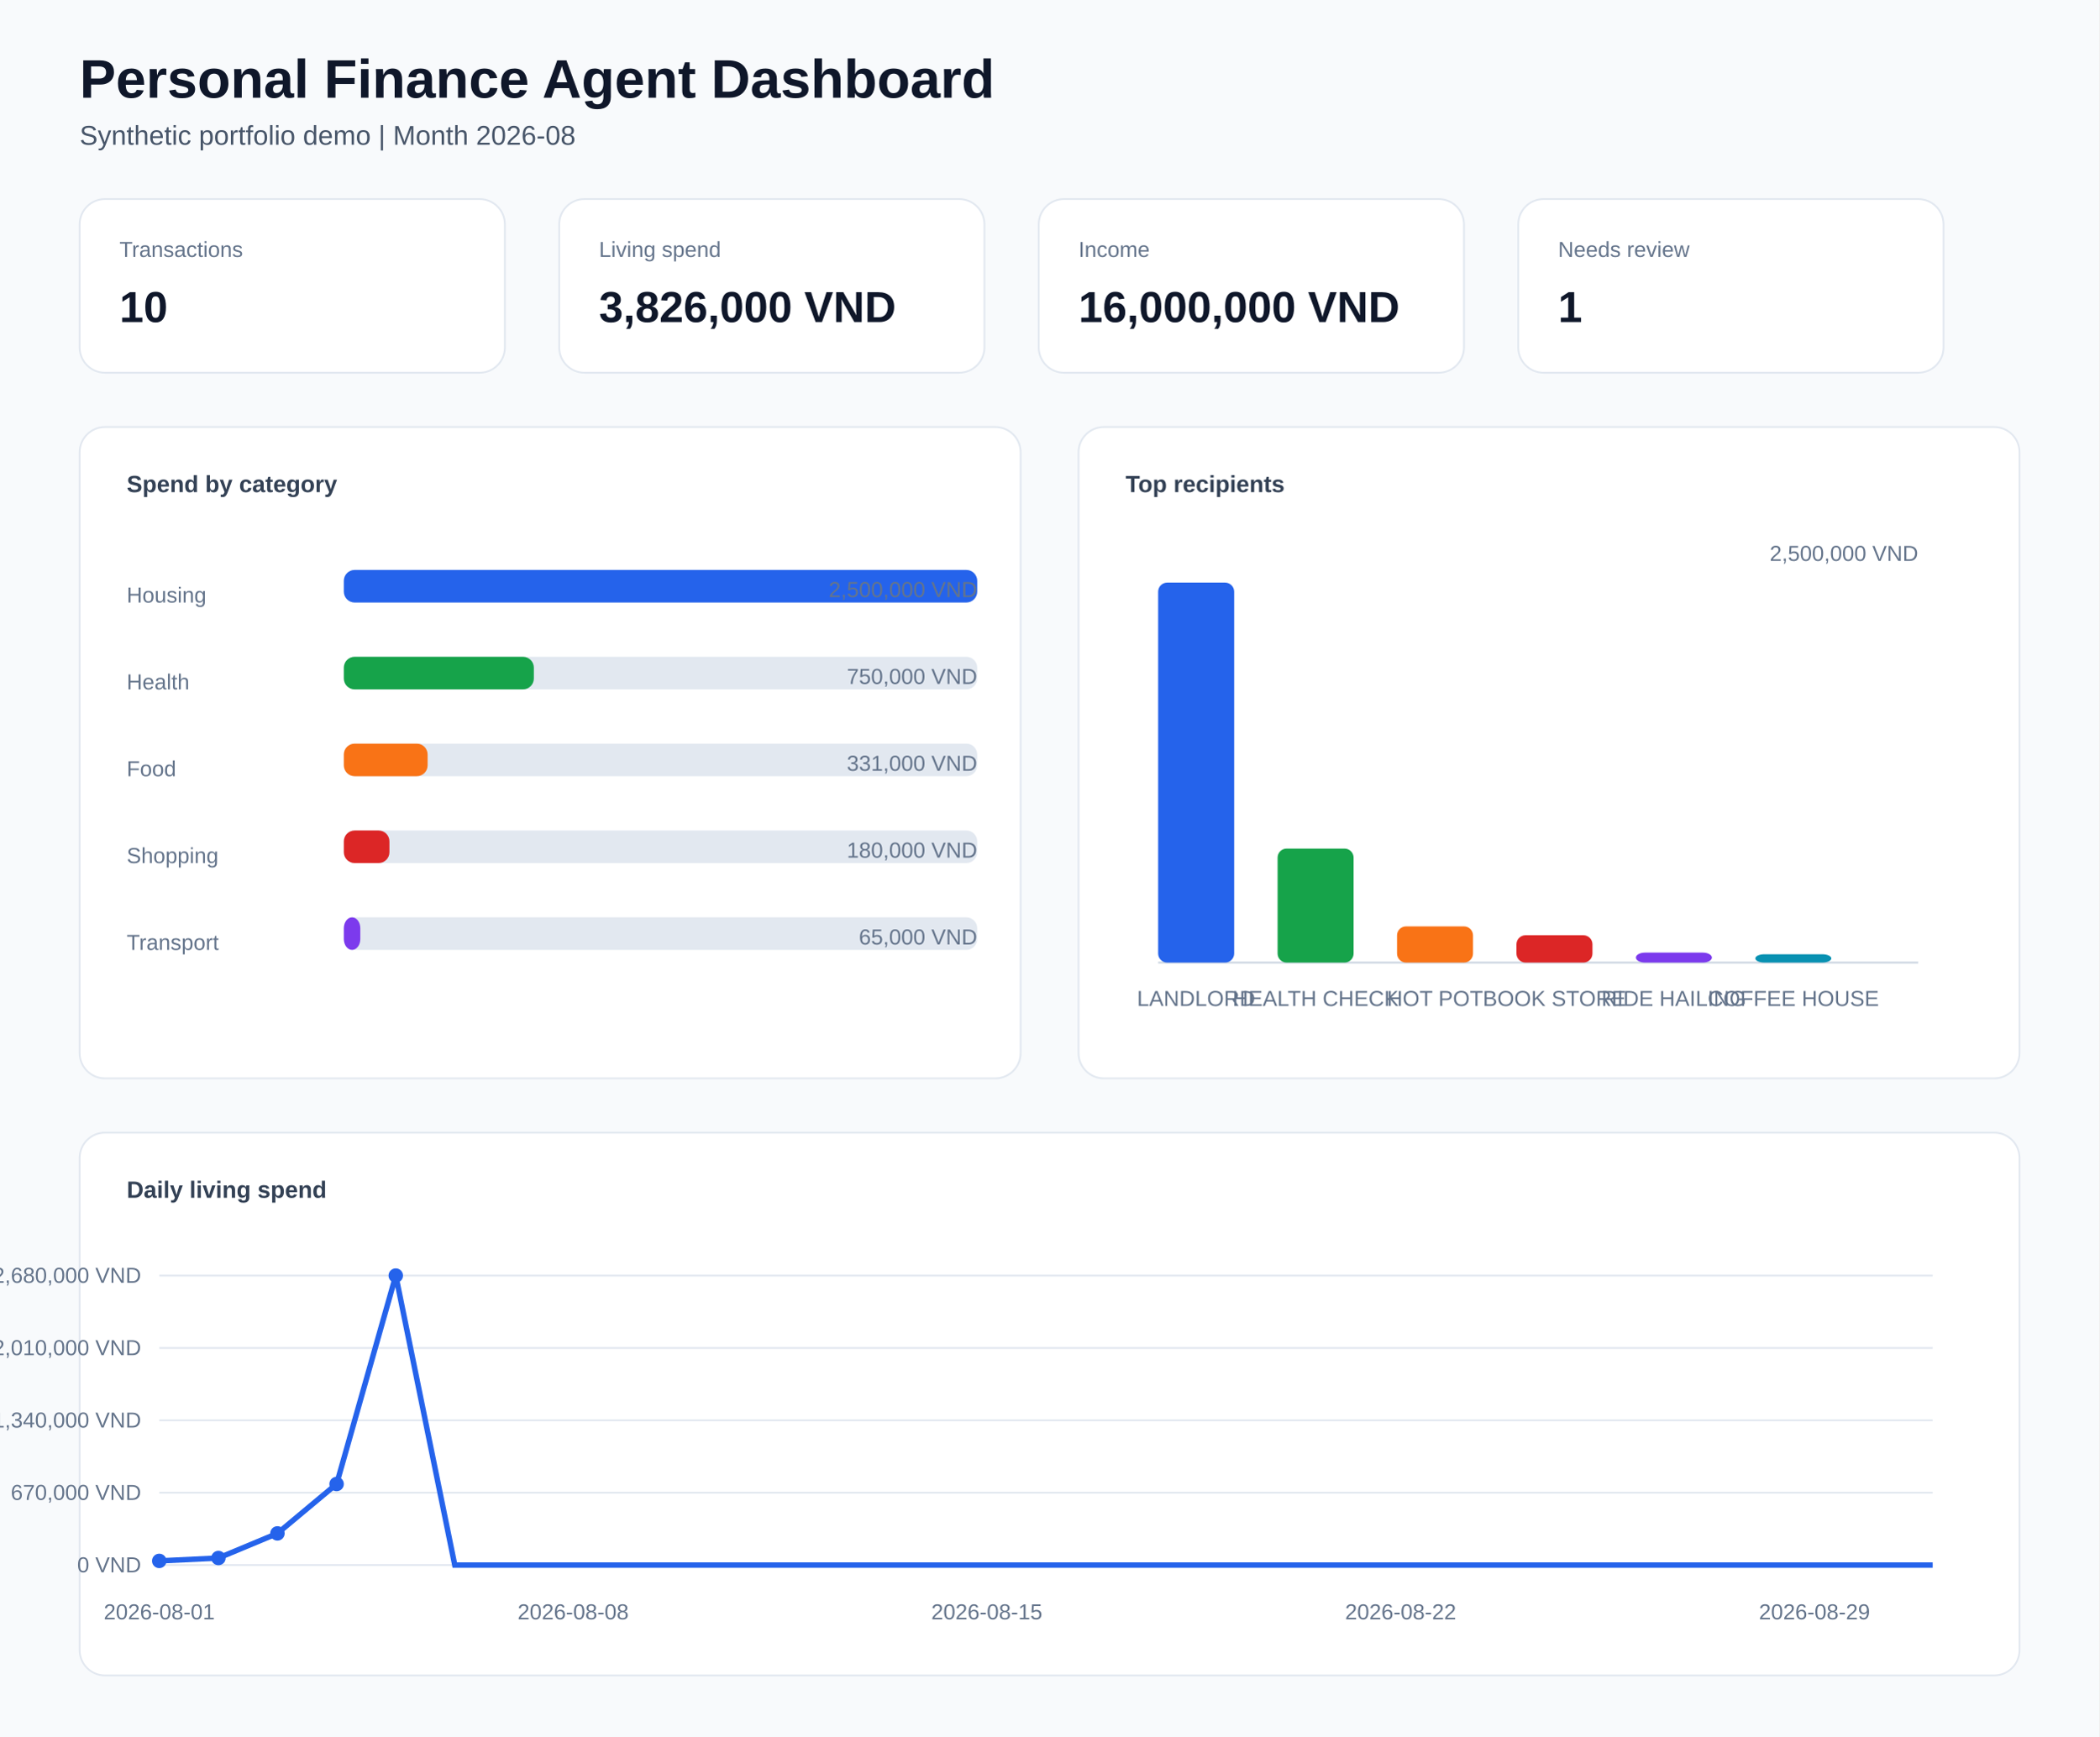
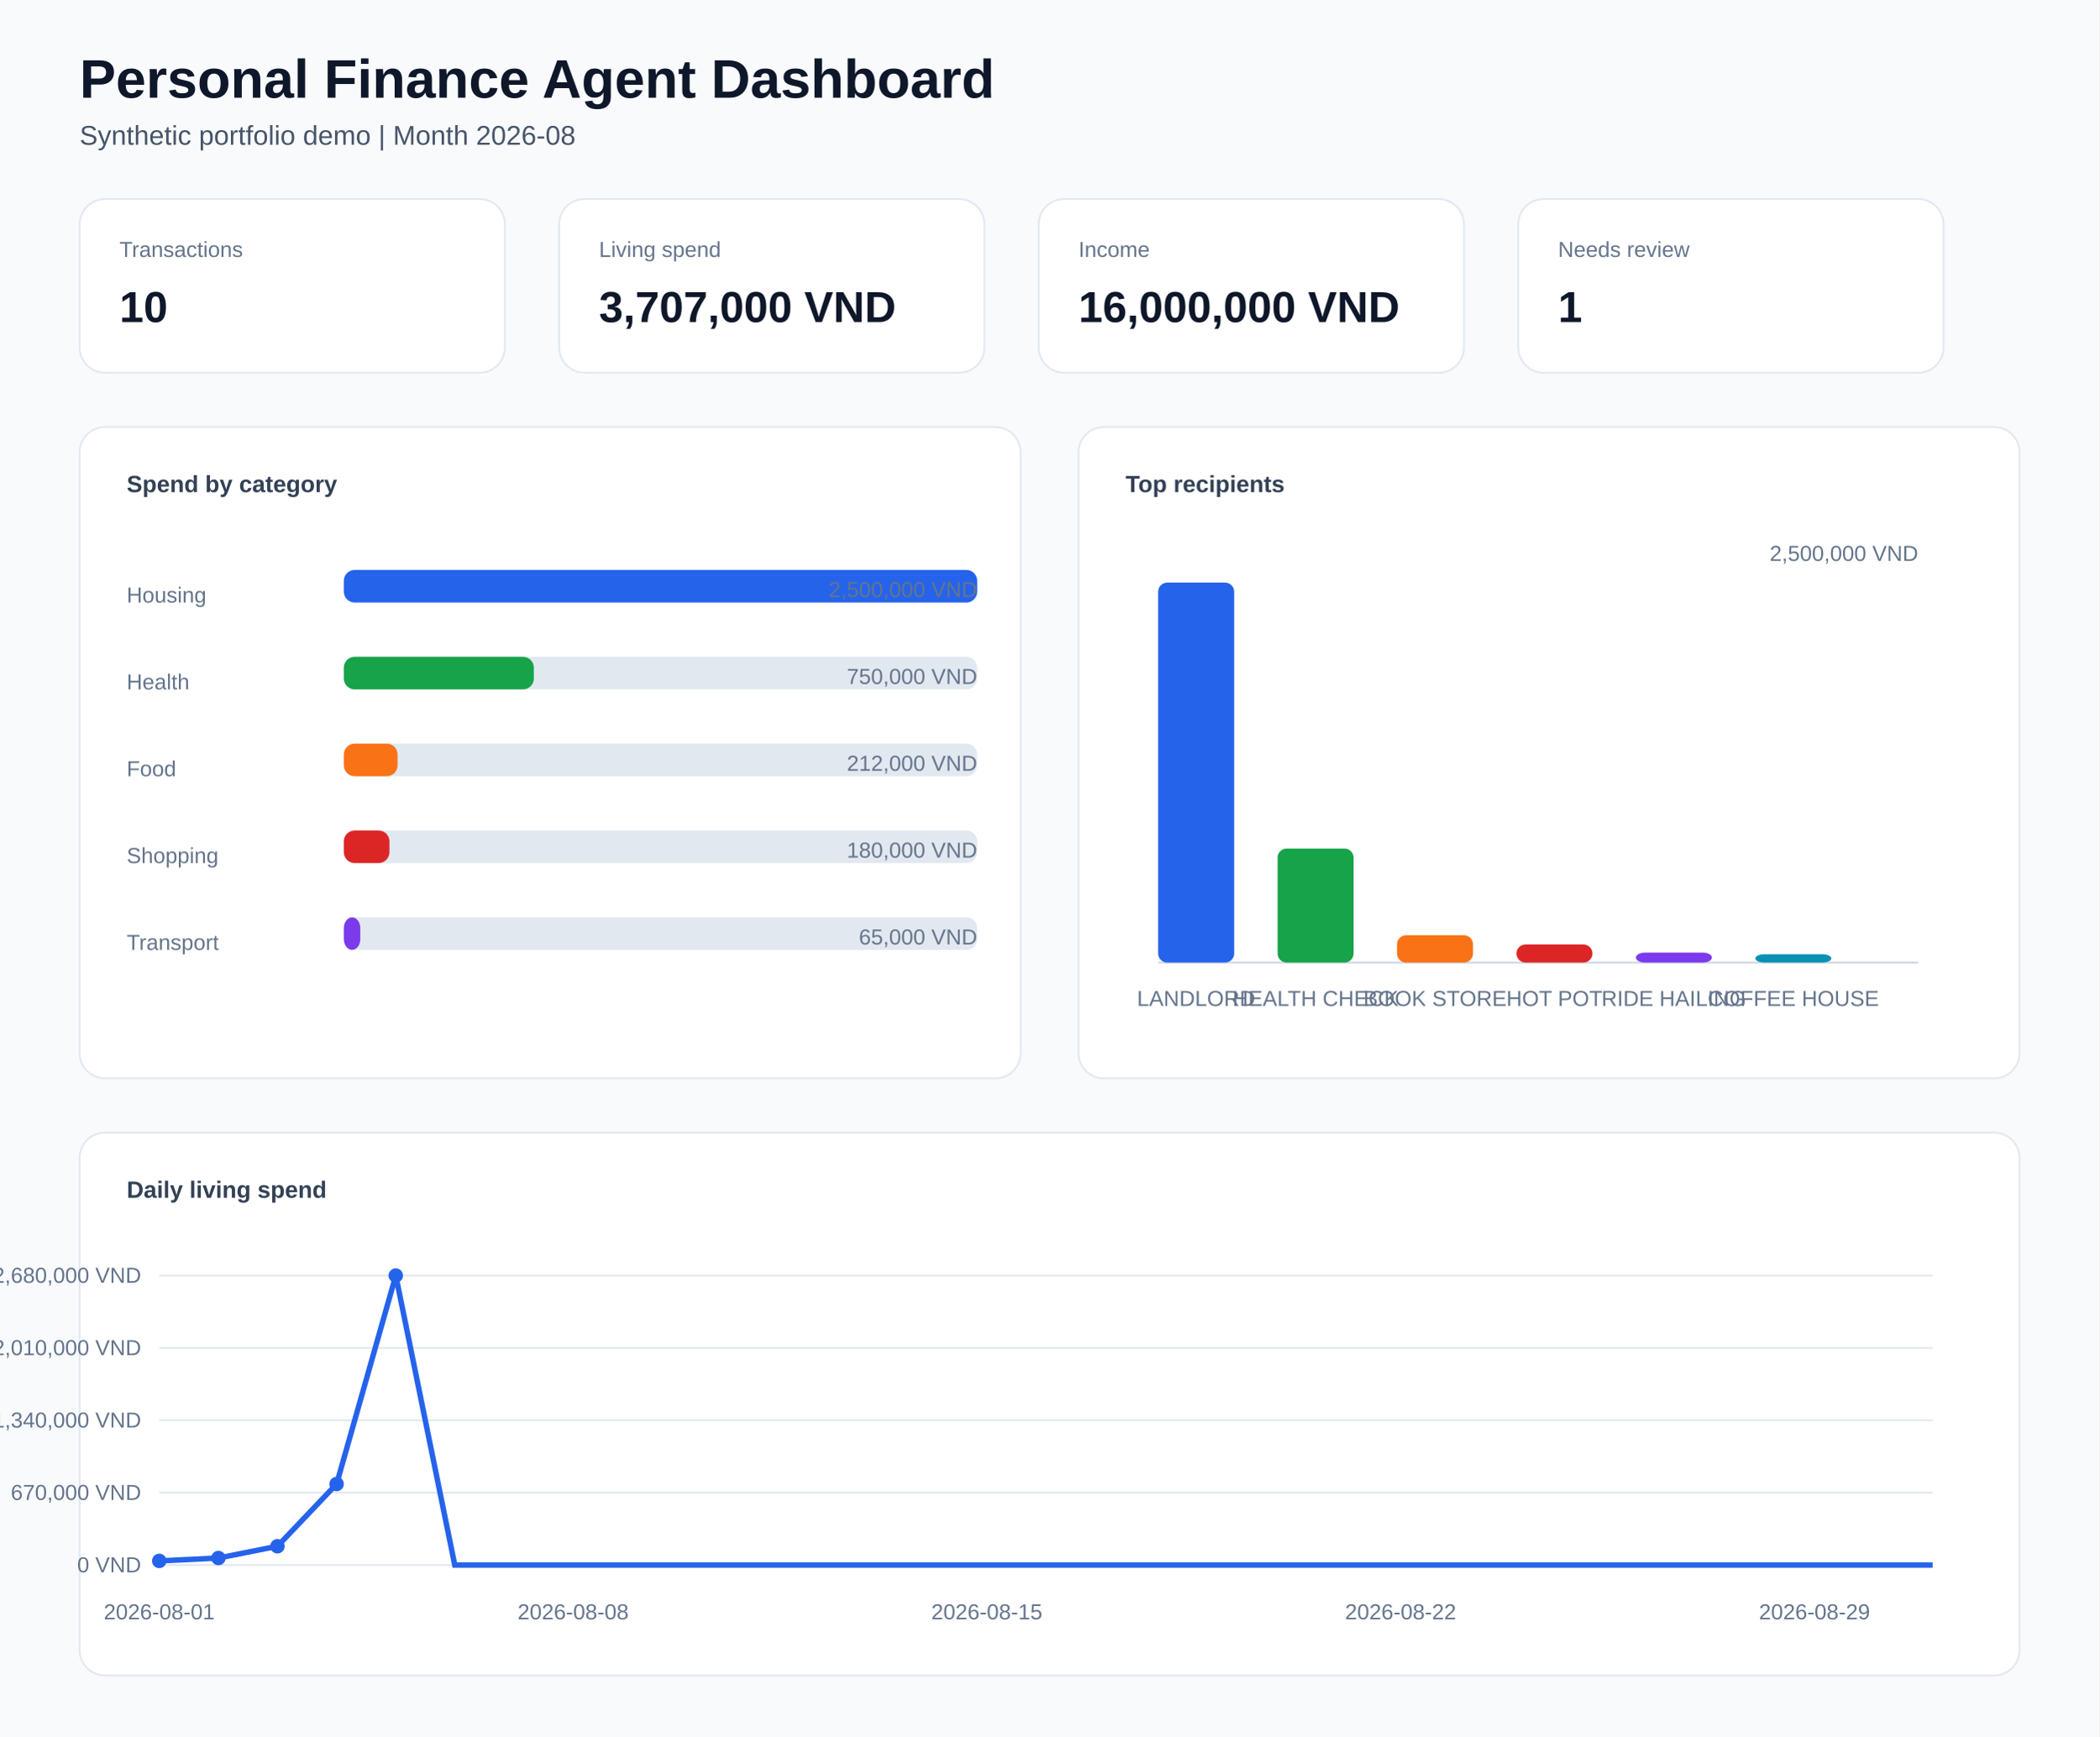
<svg xmlns="http://www.w3.org/2000/svg" width="1160" height="960" viewBox="0 0 1160 960" role="img">
  <rect width="1160" height="960" fill="#f8fafc" />
  <style>
    .title { font: 700 30px Arial, sans-serif; fill: #0f172a; }
    .subtitle { font: 400 15px Arial, sans-serif; fill: #475569; }
    .label { font: 600 13px Arial, sans-serif; fill: #334155; }
    .small { font: 400 12px Arial, sans-serif; fill: #64748b; }
    .value { font: 700 24px Arial, sans-serif; fill: #0f172a; }
    .axis { stroke: #cbd5e1; stroke-width: 1; }
    .grid { stroke: #e2e8f0; stroke-width: 1; }
    .panel { fill: #ffffff; stroke: #e2e8f0; stroke-width: 1; rx: 14; }
  </style>
  <text x="44.0" y="54.0" class="title" text-anchor="start">Personal Finance Agent Dashboard</text>
  <text x="44.0" y="80.0" class="subtitle" text-anchor="start">Synthetic portfolio demo | Month 2026-08</text>
  <rect x="44.0" y="110.0" width="235.0" height="96.0" rx="14" fill="#ffffff" stroke="#e2e8f0" />
  <text x="66.0" y="142.0" class="small" text-anchor="start">Transactions</text>
  <text x="66.0" y="178.0" class="value" text-anchor="start">10</text>
  <rect x="309.0" y="110.0" width="235.0" height="96.0" rx="14" fill="#ffffff" stroke="#e2e8f0" />
  <text x="331.0" y="142.0" class="small" text-anchor="start">Living spend</text>
-   <text x="331.0" y="178.0" class="value" text-anchor="start">3,826,000 VND</text>
+   <text x="331.0" y="178.0" class="value" text-anchor="start">3,707,000 VND</text>
  <rect x="574.0" y="110.0" width="235.0" height="96.0" rx="14" fill="#ffffff" stroke="#e2e8f0" />
  <text x="596.0" y="142.0" class="small" text-anchor="start">Income</text>
  <text x="596.0" y="178.0" class="value" text-anchor="start">16,000,000 VND</text>
  <rect x="839.0" y="110.0" width="235.0" height="96.0" rx="14" fill="#ffffff" stroke="#e2e8f0" />
  <text x="861.0" y="142.0" class="small" text-anchor="start">Needs review</text>
  <text x="861.0" y="178.0" class="value" text-anchor="start">1</text>
  <rect x="44.0" y="236.0" width="520.0" height="360.0" rx="14" fill="#ffffff" stroke="#e2e8f0" />
  <text x="70.0" y="272.0" class="label" text-anchor="start">Spend by category</text>
  <text x="70.0" y="333.0" class="small" text-anchor="start">Housing</text>
  <rect x="190.0" y="315.0" width="350.0" height="18.0" rx="6" fill="#e2e8f0" stroke="none" />
  <rect x="190.0" y="315.0" width="350.0" height="18.0" rx="6" fill="#2563eb" stroke="none" />
  <text x="540.0" y="330.0" class="small" text-anchor="end">2,500,000 VND</text>
  <text x="70.0" y="381.0" class="small" text-anchor="start">Health</text>
  <rect x="190.0" y="363.0" width="350.0" height="18.0" rx="6" fill="#e2e8f0" stroke="none" />
  <rect x="190.0" y="363.0" width="105.0" height="18.0" rx="6" fill="#16a34a" stroke="none" />
  <text x="540.0" y="378.0" class="small" text-anchor="end">750,000 VND</text>
  <text x="70.0" y="429.0" class="small" text-anchor="start">Food</text>
  <rect x="190.0" y="411.0" width="350.0" height="18.0" rx="6" fill="#e2e8f0" stroke="none" />
-   <rect x="190.0" y="411.0" width="46.3" height="18.0" rx="6" fill="#f97316" stroke="none" />
-   <text x="540.0" y="426.0" class="small" text-anchor="end">331,000 VND</text>
+   <rect x="190.0" y="411.0" width="29.7" height="18.0" rx="6" fill="#f97316" stroke="none" />
+   <text x="540.0" y="426.0" class="small" text-anchor="end">212,000 VND</text>
  <text x="70.0" y="477.0" class="small" text-anchor="start">Shopping</text>
  <rect x="190.0" y="459.0" width="350.0" height="18.0" rx="6" fill="#e2e8f0" stroke="none" />
  <rect x="190.0" y="459.0" width="25.2" height="18.0" rx="6" fill="#dc2626" stroke="none" />
  <text x="540.0" y="474.0" class="small" text-anchor="end">180,000 VND</text>
  <text x="70.0" y="525.0" class="small" text-anchor="start">Transport</text>
  <rect x="190.0" y="507.0" width="350.0" height="18.0" rx="6" fill="#e2e8f0" stroke="none" />
  <rect x="190.0" y="507.0" width="9.1" height="18.0" rx="6" fill="#7c3aed" stroke="none" />
  <text x="540.0" y="522.0" class="small" text-anchor="end">65,000 VND</text>
  <rect x="596.0" y="236.0" width="520.0" height="360.0" rx="14" fill="#ffffff" stroke="#e2e8f0" />
  <text x="622.0" y="272.0" class="label" text-anchor="start">Top recipients</text>
  <line x1="640" y1="532" x2="1060" y2="532" class="axis" />
  <rect x="640.0" y="322.0" width="42.0" height="210.0" rx="5" fill="#2563eb" stroke="none" />
  <text x="661.0" y="556.0" class="small" text-anchor="middle">LANDLORD</text>
  <rect x="706.0" y="469.0" width="42.0" height="63.0" rx="5" fill="#16a34a" stroke="none" />
  <text x="727.0" y="556.0" class="small" text-anchor="middle">HEALTH CHECK</text>
-   <rect x="772.0" y="512.0" width="42.0" height="20.0" rx="5" fill="#f97316" stroke="none" />
-   <text x="793.0" y="556.0" class="small" text-anchor="middle">HOT POT</text>
-   <rect x="838.0" y="516.9" width="42.0" height="15.1" rx="5" fill="#dc2626" stroke="none" />
-   <text x="859.0" y="556.0" class="small" text-anchor="middle">BOOK STORE</text>
+   <rect x="772.0" y="516.9" width="42.0" height="15.1" rx="5" fill="#f97316" stroke="none" />
+   <text x="793.0" y="556.0" class="small" text-anchor="middle">BOOK STORE</text>
+   <rect x="838.0" y="522.0" width="42.0" height="10.0" rx="5" fill="#dc2626" stroke="none" />
+   <text x="859.0" y="556.0" class="small" text-anchor="middle">HOT POT</text>
  <rect x="904.0" y="526.5" width="42.0" height="5.5" rx="5" fill="#7c3aed" stroke="none" />
  <text x="925.0" y="556.0" class="small" text-anchor="middle">RIDE HAILING</text>
  <rect x="970.0" y="527.4" width="42.0" height="4.6" rx="5" fill="#0891b2" stroke="none" />
  <text x="991.0" y="556.0" class="small" text-anchor="middle">COFFEE HOUSE</text>
  <text x="1060.0" y="310.0" class="small" text-anchor="end">2,500,000 VND</text>
  <rect x="44.0" y="626.0" width="1072.0" height="300.0" rx="14" fill="#ffffff" stroke="#e2e8f0" />
  <text x="70.0" y="662.0" class="label" text-anchor="start">Daily living spend</text>
  <line x1="88" y1="865.0" x2="1068" y2="865.0" class="grid" />
  <text x="78.0" y="869.0" class="small" text-anchor="end">0 VND</text>
  <line x1="88" y1="825.0" x2="1068" y2="825.0" class="grid" />
  <text x="78.0" y="829.0" class="small" text-anchor="end">670,000 VND</text>
  <line x1="88" y1="785.0" x2="1068" y2="785.0" class="grid" />
  <text x="78.0" y="789.0" class="small" text-anchor="end">1,340,000 VND</text>
  <line x1="88" y1="745.0" x2="1068" y2="745.0" class="grid" />
  <text x="78.0" y="749.0" class="small" text-anchor="end">2,010,000 VND</text>
  <line x1="88" y1="705.0" x2="1068" y2="705.0" class="grid" />
  <text x="78.0" y="709.0" class="small" text-anchor="end">2,680,000 VND</text>
-   <polyline points="88.0,862.7 120.7,861.1 153.3,847.5 186.0,820.2 218.7,705.0 251.3,865.0 284.0,865.0 316.7,865.0 349.3,865.0 382.0,865.0 414.7,865.0 447.3,865.0 480.0,865.0 512.7,865.0 545.3,865.0 578.0,865.0 610.7,865.0 643.3,865.0 676.0,865.0 708.7,865.0 741.3,865.0 774.0,865.0 806.7,865.0 839.3,865.0 872.0,865.0 904.7,865.0 937.3,865.0 970.0,865.0 1002.7,865.0 1035.3,865.0 1068.0,865.0" fill="none" stroke="#2563eb" stroke-width="3" />
+   <polyline points="88.0,862.7 120.7,861.1 153.3,854.6 186.0,820.2 218.7,705.0 251.3,865.0 284.0,865.0 316.7,865.0 349.3,865.0 382.0,865.0 414.7,865.0 447.3,865.0 480.0,865.0 512.7,865.0 545.3,865.0 578.0,865.0 610.7,865.0 643.3,865.0 676.0,865.0 708.7,865.0 741.3,865.0 774.0,865.0 806.7,865.0 839.3,865.0 872.0,865.0 904.7,865.0 937.3,865.0 970.0,865.0 1002.7,865.0 1035.3,865.0 1068.0,865.0" fill="none" stroke="#2563eb" stroke-width="3" />
  <circle cx="88.0" cy="862.7" r="4" fill="#2563eb" />
  <circle cx="120.7" cy="861.1" r="4" fill="#2563eb" />
-   <circle cx="153.3" cy="847.5" r="4" fill="#2563eb" />
+   <circle cx="153.3" cy="854.6" r="4" fill="#2563eb" />
  <circle cx="186.0" cy="820.2" r="4" fill="#2563eb" />
  <circle cx="218.7" cy="705.0" r="4" fill="#2563eb" />
  <text x="88.0" y="895.0" class="small" text-anchor="middle">2026-08-01</text>
  <text x="316.7" y="895.0" class="small" text-anchor="middle">2026-08-08</text>
  <text x="545.3" y="895.0" class="small" text-anchor="middle">2026-08-15</text>
  <text x="774.0" y="895.0" class="small" text-anchor="middle">2026-08-22</text>
  <text x="1002.7" y="895.0" class="small" text-anchor="middle">2026-08-29</text>
</svg>
